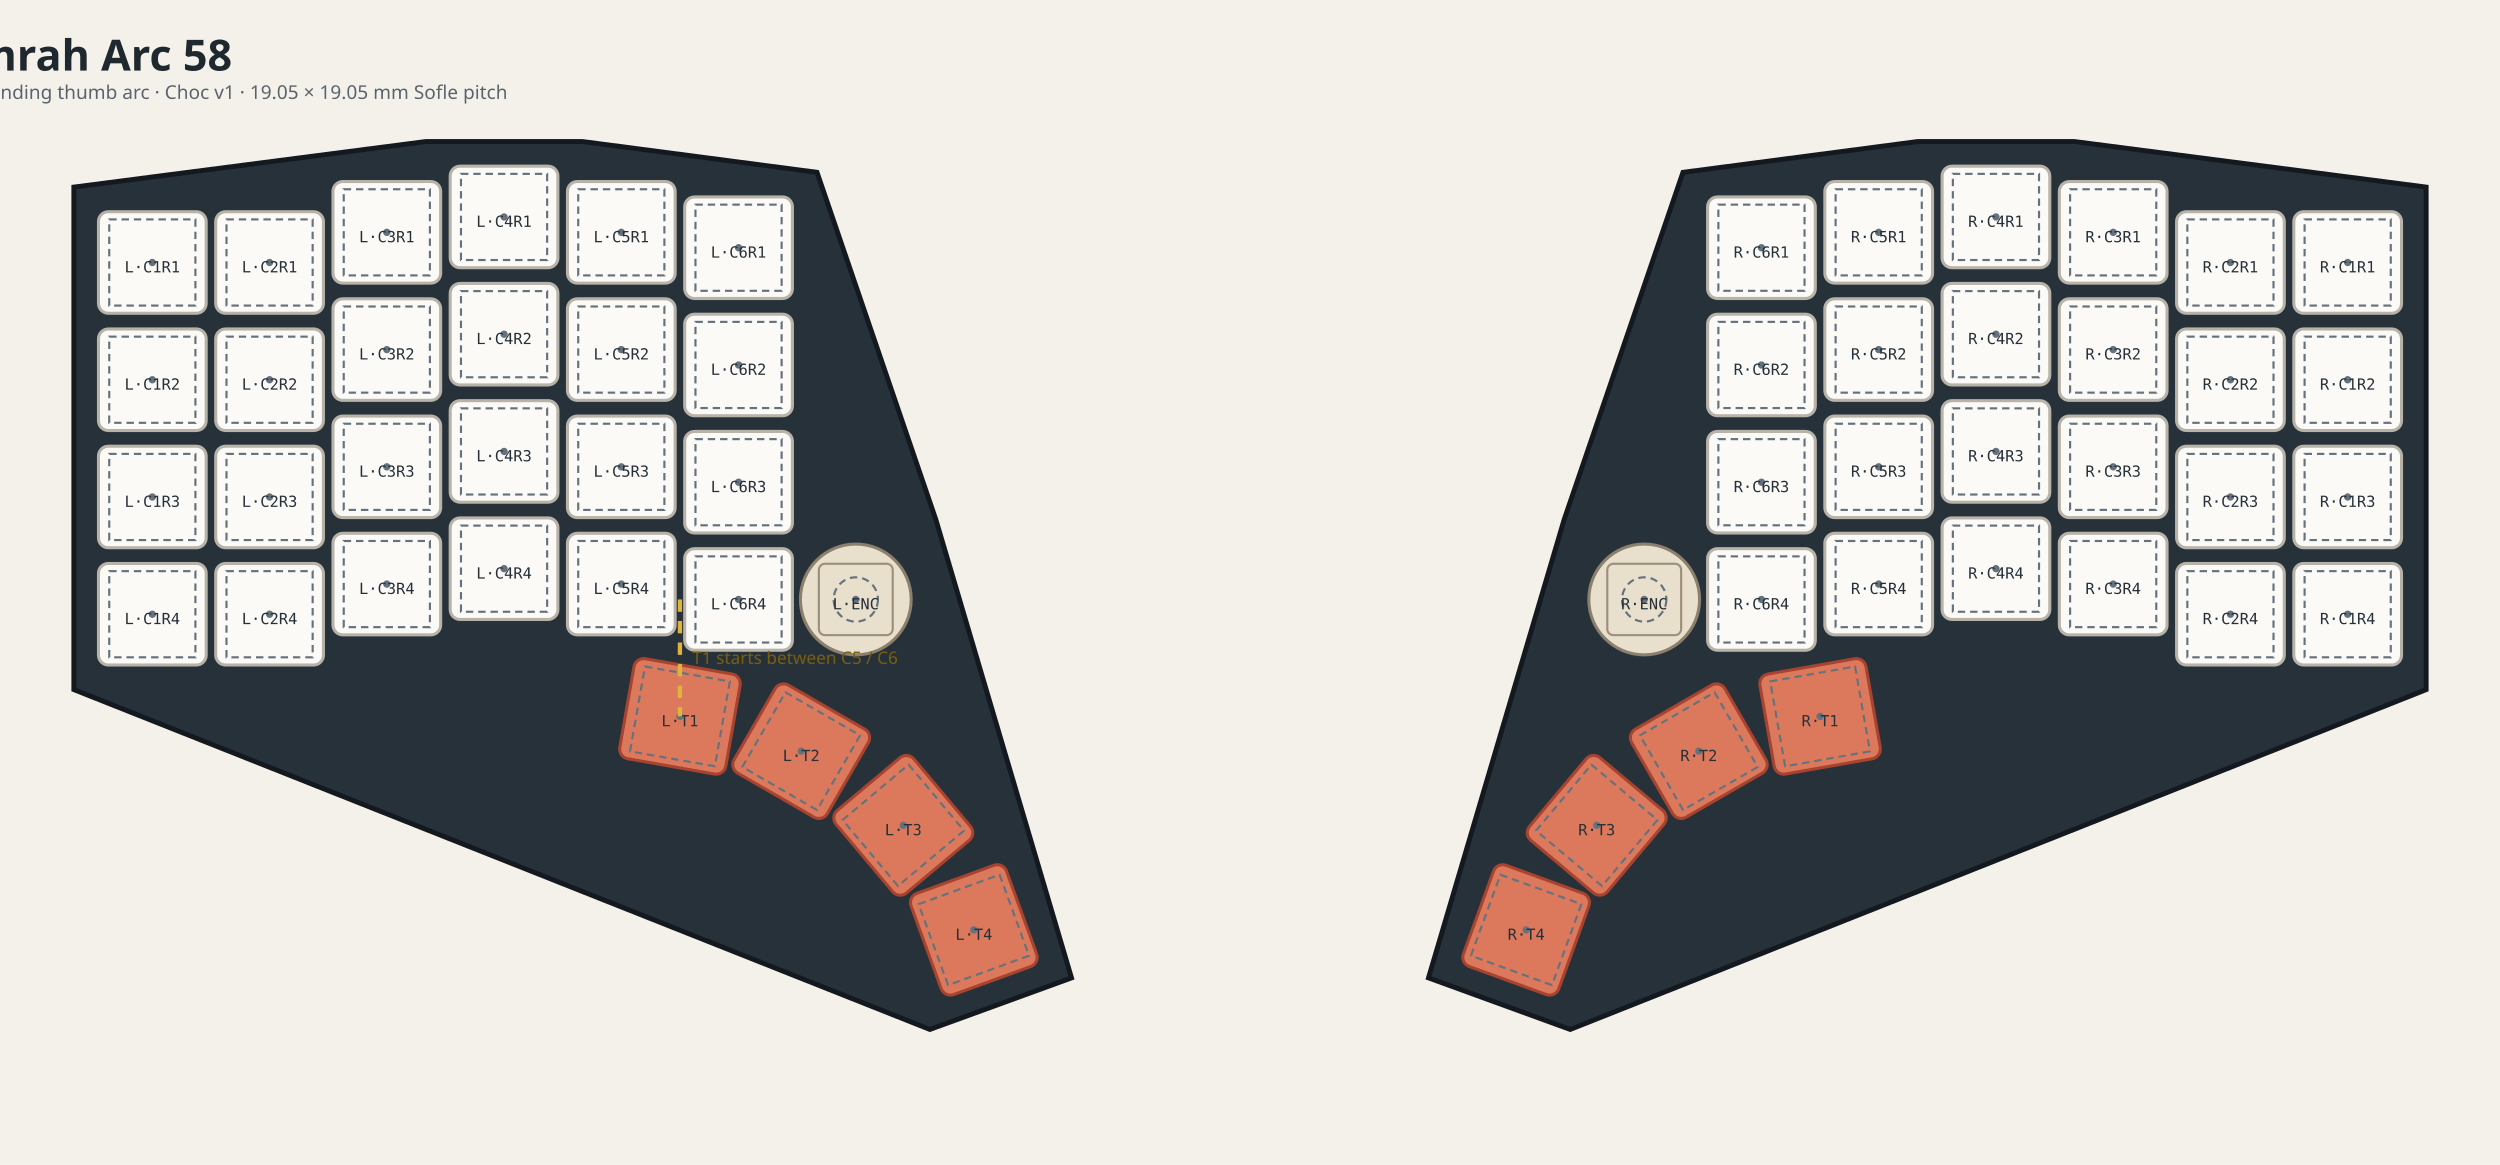
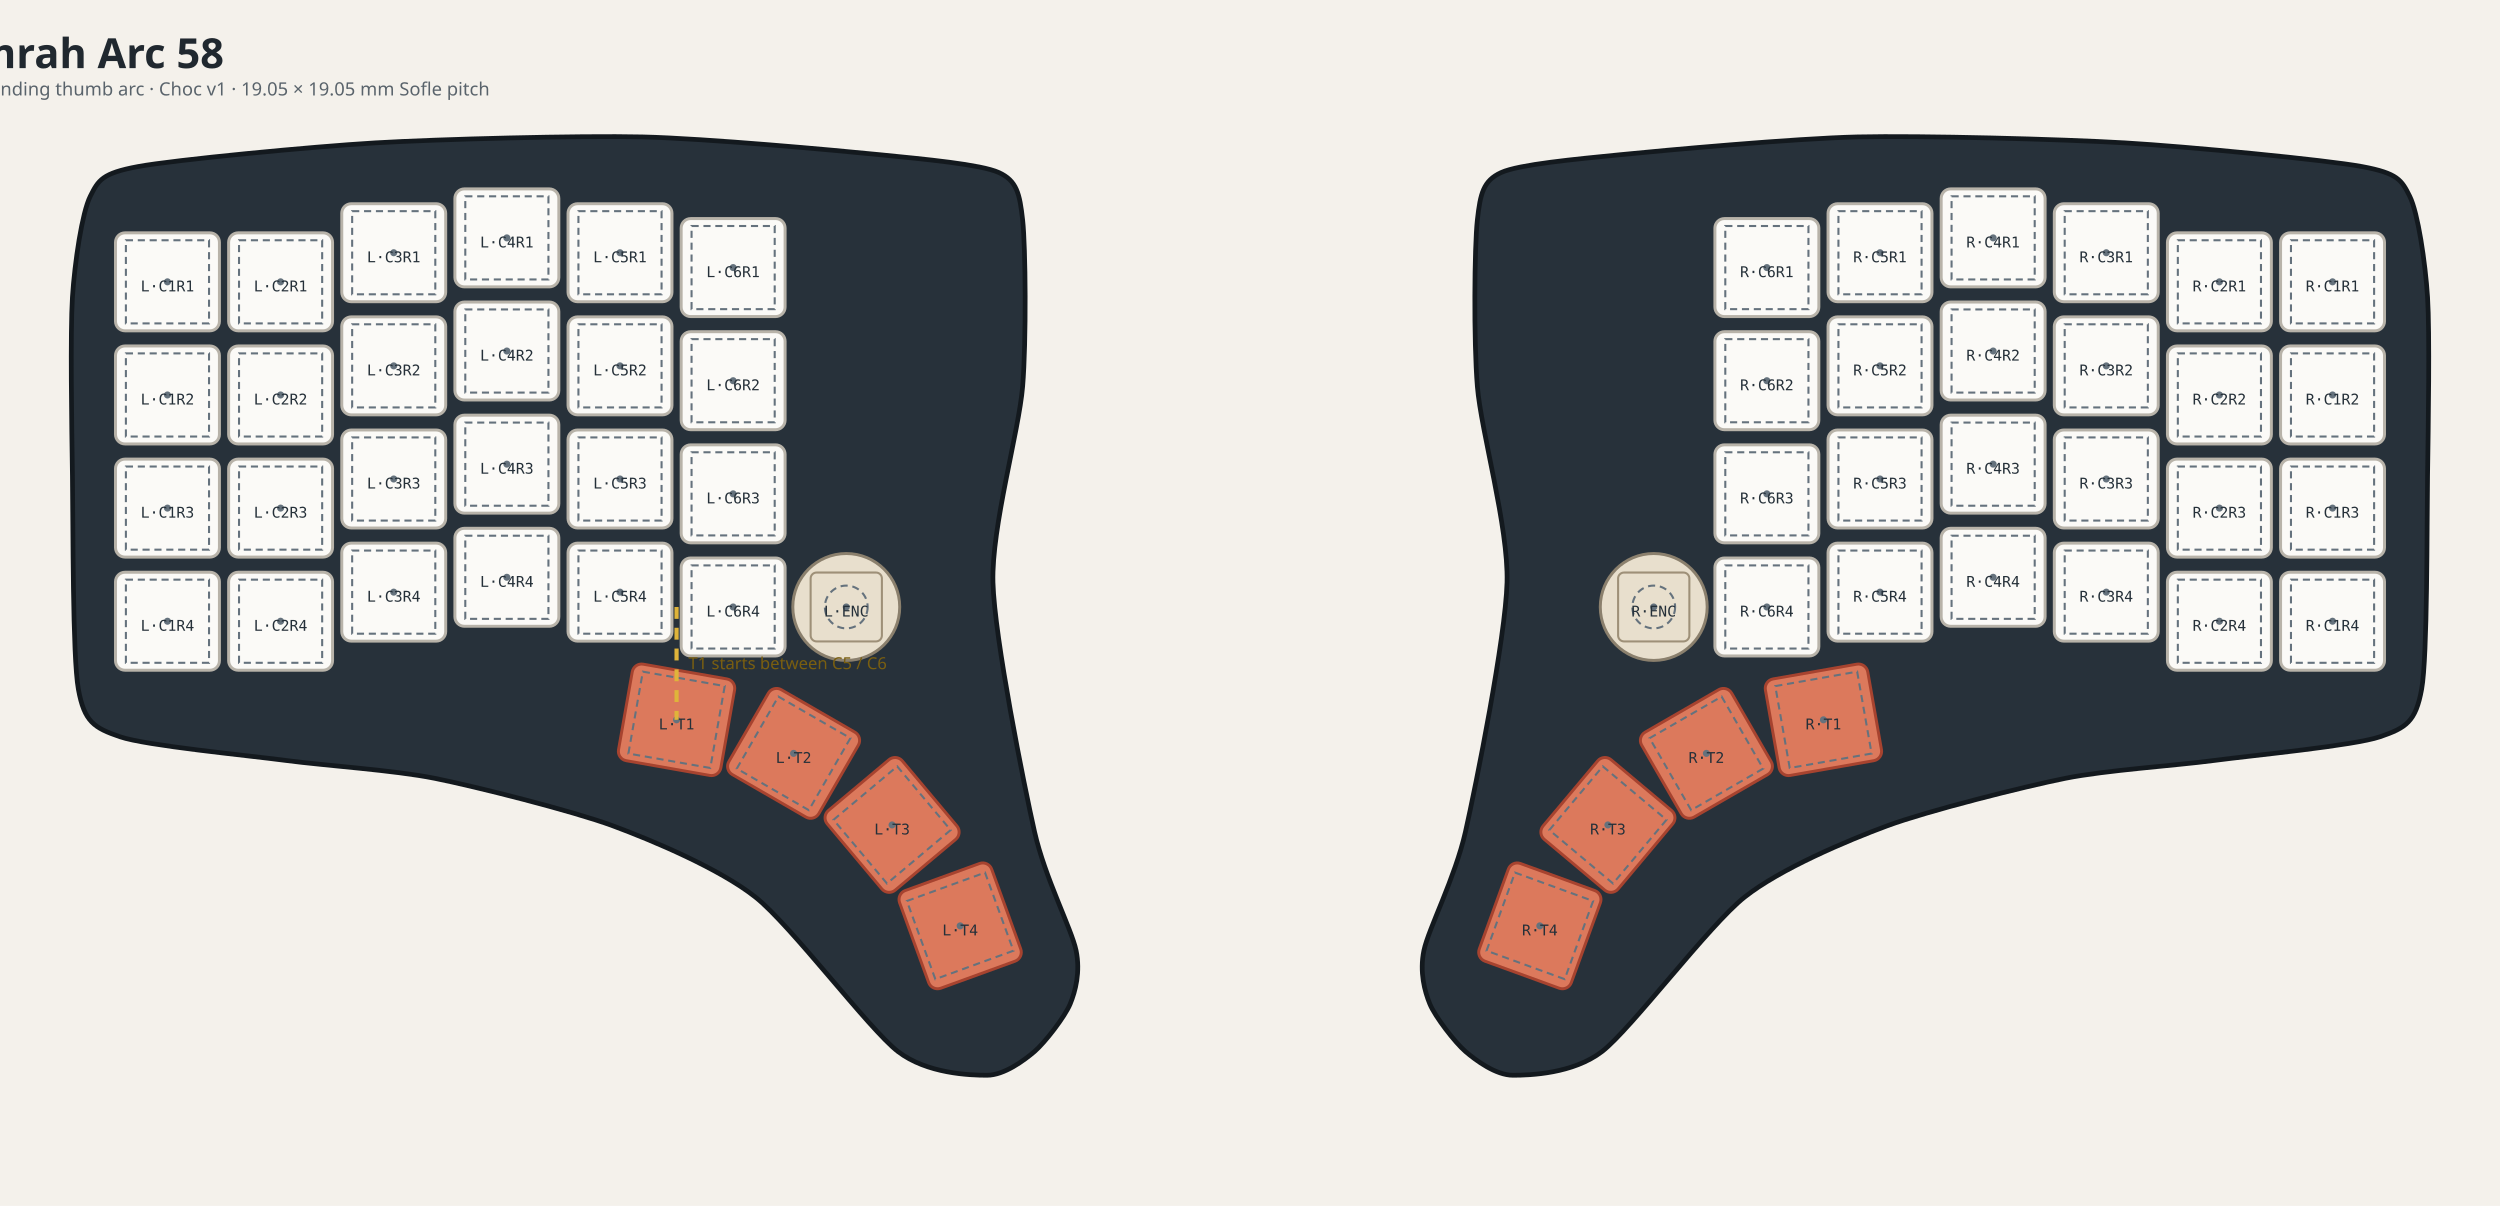
- <svg xmlns="http://www.w3.org/2000/svg" width="406.202mm" height="189.266mm" viewBox="0 0 406.202 189.266">
+ <svg xmlns="http://www.w3.org/2000/svg" width="420.962mm" height="203.056mm" viewBox="0 0 420.962 203.056">
  <style>
    :root { color-scheme: light; }
    .page { fill: #f4f1eb; }
    .plate { fill: #27313a; stroke: #13191e; stroke-width: 0.8; }
    .keycap { fill: #fbfaf7; stroke: #b8b3a9; stroke-width: 0.5; }
    .key--thumb .keycap { fill: #dc795c; stroke: #a7432f; }
    .encoder-knob { fill: #e8dfcd; stroke: #8b806d; stroke-width: 0.5; }
    .encoder-body { fill: none; stroke: #9e9078; stroke-width: 0.35; }
    .cutout { fill: none; stroke: #65727d; stroke-width: 0.35; stroke-dasharray: 1.2 0.8; }
    .center { fill: #65727d; }
    text { fill: #253039; font: 2.5px ui-monospace, SFMono-Regular, Menlo, monospace; text-anchor: middle; dominant-baseline: middle; }
    .title { fill: #20282f; font: 700 7px ui-sans-serif, system-ui, sans-serif; }
    .subtitle { fill: #59636b; font: 3.1px ui-sans-serif, system-ui, sans-serif; }
    .guide { stroke: #dfb43a; stroke-width: 0.7; stroke-dasharray: 2 1.5; fill: none; }
    .guide-label { fill: #795e10; font: 2.8px ui-sans-serif, system-ui, sans-serif; text-anchor: start; }
  </style>
  <rect class="page" width="100%" height="100%" />
  <text class="title" x="12" y="9">Hamrah Arc 58</text>
  <text class="subtitle" x="12" y="15">6×4 + clickable encoder + four-key descending thumb arc · Choc v1 · 19.05 × 19.05 mm Sofle pitch</text>
-   <polygon class="plate" points="12,30.4 69.15,23 94.65,23 132.75,28 152.05,84.4 174.101,158.887 151.079,167.266 12,112.05" />
-   <polygon class="plate" points="394.202,30.4 337.052,23 311.552,23 273.452,28 254.152,84.4 232.101,158.887 255.124,167.266 394.202,112.05" />
-   <g class="key key--matrix" transform="translate(24.75 42.65) rotate(0)">
+   <path class="plate" d="M 15.198 33.056 C 16.573 30.306 17.198 29.181 23.198 28.056 C 29.198 26.931 52.573 24.681 63.198 24.056 C 73.823 23.431 97.573 22.806 108.198 23.056 C 118.823 23.306 140.698 25.306 148.198 26.056 C 155.698 26.806 165.198 27.681 168.198 29.056 C 171.198 30.431 171.698 32.556 172.198 37.056 C 172.698 41.556 172.823 57.431 172.198 65.056 C 171.573 72.681 166.948 88.681 167.198 98.056 C 167.448 107.431 172.448 132.306 174.198 140.056 C 175.948 147.806 180.448 156.431 181.198 160.056 C 181.948 163.681 181.073 166.931 180.198 169.056 C 179.323 171.181 175.948 175.556 174.198 177.056 C 172.448 178.556 169.073 181.056 166.198 181.056 C 163.323 181.056 156.073 180.806 151.198 177.056 C 146.323 173.306 133.198 155.806 127.198 151.056 C 121.198 146.306 109.948 141.556 103.198 139.056 C 96.448 136.556 80.073 132.431 73.198 131.056 C 66.323 129.681 54.823 128.931 48.198 128.056 C 41.573 127.181 24.573 125.556 20.198 124.056 C 15.823 122.556 14.198 121.556 13.198 116.056 C 12.198 110.556 12.323 88.306 12.198 80.056 C 12.073 71.806 11.823 55.931 12.198 50.056 C 12.573 44.181 13.823 35.806 15.198 33.056 Z" />
+   <path class="plate" d="M 405.764 33.056 C 404.389 30.306 403.764 29.181 397.764 28.056 C 391.764 26.931 368.389 24.681 357.764 24.056 C 347.139 23.431 323.389 22.806 312.764 23.056 C 302.139 23.306 280.264 25.306 272.764 26.056 C 265.264 26.806 255.764 27.681 252.764 29.056 C 249.764 30.431 249.264 32.556 248.764 37.056 C 248.264 41.556 248.139 57.431 248.764 65.056 C 249.389 72.681 254.014 88.681 253.764 98.056 C 253.514 107.431 248.514 132.306 246.764 140.056 C 245.014 147.806 240.514 156.431 239.764 160.056 C 239.014 163.681 239.889 166.931 240.764 169.056 C 241.639 171.181 245.014 175.556 246.764 177.056 C 248.514 178.556 251.889 181.056 254.764 181.056 C 257.639 181.056 264.889 180.806 269.764 177.056 C 274.639 173.306 287.764 155.806 293.764 151.056 C 299.764 146.306 311.014 141.556 317.764 139.056 C 324.514 136.556 340.889 132.431 347.764 131.056 C 354.639 129.681 366.139 128.931 372.764 128.056 C 379.389 127.181 396.389 125.556 400.764 124.056 C 405.139 122.556 406.764 121.556 407.764 116.056 C 408.764 110.556 408.639 88.306 408.764 80.056 C 408.889 71.806 409.139 55.931 408.764 50.056 C 408.389 44.181 407.139 35.806 405.764 33.056 Z" />
+   <g class="key key--matrix" transform="translate(28.198 47.456) rotate(0)">
    <rect class="keycap" x="-8.75" y="-8.25" width="17.5" height="16.5" rx="1.6" />
    <rect class="cutout" x="-7" y="-7" width="14" height="14" />
    <circle class="center" r="0.6" />
    <text transform="rotate(0)" y="0.9">L·C1R1</text>
  </g>
-   <g class="key key--matrix" transform="translate(24.75 61.7) rotate(0)">
+   <g class="key key--matrix" transform="translate(28.198 66.506) rotate(0)">
    <rect class="keycap" x="-8.75" y="-8.25" width="17.5" height="16.5" rx="1.6" />
    <rect class="cutout" x="-7" y="-7" width="14" height="14" />
    <circle class="center" r="0.6" />
    <text transform="rotate(0)" y="0.9">L·C1R2</text>
  </g>
-   <g class="key key--matrix" transform="translate(24.75 80.75) rotate(0)">
+   <g class="key key--matrix" transform="translate(28.198 85.556) rotate(0)">
    <rect class="keycap" x="-8.75" y="-8.25" width="17.5" height="16.5" rx="1.6" />
    <rect class="cutout" x="-7" y="-7" width="14" height="14" />
    <circle class="center" r="0.6" />
    <text transform="rotate(0)" y="0.9">L·C1R3</text>
  </g>
-   <g class="key key--matrix" transform="translate(24.75 99.8) rotate(0)">
+   <g class="key key--matrix" transform="translate(28.198 104.606) rotate(0)">
    <rect class="keycap" x="-8.75" y="-8.25" width="17.5" height="16.5" rx="1.6" />
    <rect class="cutout" x="-7" y="-7" width="14" height="14" />
    <circle class="center" r="0.6" />
    <text transform="rotate(0)" y="0.9">L·C1R4</text>
  </g>
-   <g class="key key--matrix" transform="translate(43.8 42.65) rotate(0)">
+   <g class="key key--matrix" transform="translate(47.248 47.456) rotate(0)">
    <rect class="keycap" x="-8.75" y="-8.25" width="17.5" height="16.5" rx="1.6" />
    <rect class="cutout" x="-7" y="-7" width="14" height="14" />
    <circle class="center" r="0.6" />
    <text transform="rotate(0)" y="0.9">L·C2R1</text>
  </g>
-   <g class="key key--matrix" transform="translate(43.8 61.7) rotate(0)">
+   <g class="key key--matrix" transform="translate(47.248 66.506) rotate(0)">
    <rect class="keycap" x="-8.75" y="-8.25" width="17.5" height="16.5" rx="1.6" />
    <rect class="cutout" x="-7" y="-7" width="14" height="14" />
    <circle class="center" r="0.6" />
    <text transform="rotate(0)" y="0.9">L·C2R2</text>
  </g>
-   <g class="key key--matrix" transform="translate(43.8 80.75) rotate(0)">
+   <g class="key key--matrix" transform="translate(47.248 85.556) rotate(0)">
    <rect class="keycap" x="-8.75" y="-8.25" width="17.5" height="16.5" rx="1.6" />
    <rect class="cutout" x="-7" y="-7" width="14" height="14" />
    <circle class="center" r="0.6" />
    <text transform="rotate(0)" y="0.9">L·C2R3</text>
  </g>
-   <g class="key key--matrix" transform="translate(43.8 99.8) rotate(0)">
+   <g class="key key--matrix" transform="translate(47.248 104.606) rotate(0)">
    <rect class="keycap" x="-8.75" y="-8.25" width="17.5" height="16.5" rx="1.6" />
    <rect class="cutout" x="-7" y="-7" width="14" height="14" />
    <circle class="center" r="0.6" />
    <text transform="rotate(0)" y="0.9">L·C2R4</text>
  </g>
-   <g class="key key--matrix" transform="translate(62.85 37.75) rotate(0)">
+   <g class="key key--matrix" transform="translate(66.298 42.556) rotate(0)">
    <rect class="keycap" x="-8.75" y="-8.25" width="17.5" height="16.5" rx="1.6" />
    <rect class="cutout" x="-7" y="-7" width="14" height="14" />
    <circle class="center" r="0.6" />
    <text transform="rotate(0)" y="0.9">L·C3R1</text>
  </g>
-   <g class="key key--matrix" transform="translate(62.85 56.8) rotate(0)">
+   <g class="key key--matrix" transform="translate(66.298 61.606) rotate(0)">
    <rect class="keycap" x="-8.75" y="-8.25" width="17.5" height="16.5" rx="1.6" />
    <rect class="cutout" x="-7" y="-7" width="14" height="14" />
    <circle class="center" r="0.6" />
    <text transform="rotate(0)" y="0.9">L·C3R2</text>
  </g>
-   <g class="key key--matrix" transform="translate(62.85 75.85) rotate(0)">
+   <g class="key key--matrix" transform="translate(66.298 80.656) rotate(0)">
    <rect class="keycap" x="-8.75" y="-8.25" width="17.5" height="16.5" rx="1.6" />
    <rect class="cutout" x="-7" y="-7" width="14" height="14" />
    <circle class="center" r="0.6" />
    <text transform="rotate(0)" y="0.9">L·C3R3</text>
  </g>
-   <g class="key key--matrix" transform="translate(62.85 94.9) rotate(0)">
+   <g class="key key--matrix" transform="translate(66.298 99.706) rotate(0)">
    <rect class="keycap" x="-8.75" y="-8.25" width="17.5" height="16.5" rx="1.6" />
    <rect class="cutout" x="-7" y="-7" width="14" height="14" />
    <circle class="center" r="0.6" />
    <text transform="rotate(0)" y="0.9">L·C3R4</text>
  </g>
-   <g class="key key--matrix" transform="translate(81.9 35.25) rotate(0)">
+   <g class="key key--matrix" transform="translate(85.348 40.056) rotate(0)">
    <rect class="keycap" x="-8.75" y="-8.25" width="17.5" height="16.5" rx="1.6" />
    <rect class="cutout" x="-7" y="-7" width="14" height="14" />
    <circle class="center" r="0.6" />
    <text transform="rotate(0)" y="0.9">L·C4R1</text>
  </g>
-   <g class="key key--matrix" transform="translate(81.9 54.3) rotate(0)">
+   <g class="key key--matrix" transform="translate(85.348 59.106) rotate(0)">
    <rect class="keycap" x="-8.75" y="-8.25" width="17.5" height="16.5" rx="1.6" />
    <rect class="cutout" x="-7" y="-7" width="14" height="14" />
    <circle class="center" r="0.6" />
    <text transform="rotate(0)" y="0.9">L·C4R2</text>
  </g>
-   <g class="key key--matrix" transform="translate(81.9 73.35) rotate(0)">
+   <g class="key key--matrix" transform="translate(85.348 78.156) rotate(0)">
    <rect class="keycap" x="-8.75" y="-8.25" width="17.5" height="16.5" rx="1.6" />
    <rect class="cutout" x="-7" y="-7" width="14" height="14" />
    <circle class="center" r="0.6" />
    <text transform="rotate(0)" y="0.9">L·C4R3</text>
  </g>
-   <g class="key key--matrix" transform="translate(81.9 92.4) rotate(0)">
+   <g class="key key--matrix" transform="translate(85.348 97.206) rotate(0)">
    <rect class="keycap" x="-8.75" y="-8.25" width="17.5" height="16.5" rx="1.6" />
    <rect class="cutout" x="-7" y="-7" width="14" height="14" />
    <circle class="center" r="0.6" />
    <text transform="rotate(0)" y="0.9">L·C4R4</text>
  </g>
-   <g class="key key--matrix" transform="translate(100.95 37.75) rotate(0)">
+   <g class="key key--matrix" transform="translate(104.398 42.556) rotate(0)">
    <rect class="keycap" x="-8.75" y="-8.25" width="17.5" height="16.5" rx="1.6" />
    <rect class="cutout" x="-7" y="-7" width="14" height="14" />
    <circle class="center" r="0.6" />
    <text transform="rotate(0)" y="0.9">L·C5R1</text>
  </g>
-   <g class="key key--matrix" transform="translate(100.95 56.8) rotate(0)">
+   <g class="key key--matrix" transform="translate(104.398 61.606) rotate(0)">
    <rect class="keycap" x="-8.75" y="-8.25" width="17.5" height="16.5" rx="1.6" />
    <rect class="cutout" x="-7" y="-7" width="14" height="14" />
    <circle class="center" r="0.6" />
    <text transform="rotate(0)" y="0.9">L·C5R2</text>
  </g>
-   <g class="key key--matrix" transform="translate(100.95 75.85) rotate(0)">
+   <g class="key key--matrix" transform="translate(104.398 80.656) rotate(0)">
    <rect class="keycap" x="-8.75" y="-8.25" width="17.5" height="16.5" rx="1.6" />
    <rect class="cutout" x="-7" y="-7" width="14" height="14" />
    <circle class="center" r="0.6" />
    <text transform="rotate(0)" y="0.9">L·C5R3</text>
  </g>
-   <g class="key key--matrix" transform="translate(100.95 94.9) rotate(0)">
+   <g class="key key--matrix" transform="translate(104.398 99.706) rotate(0)">
    <rect class="keycap" x="-8.75" y="-8.25" width="17.5" height="16.5" rx="1.6" />
    <rect class="cutout" x="-7" y="-7" width="14" height="14" />
    <circle class="center" r="0.6" />
    <text transform="rotate(0)" y="0.9">L·C5R4</text>
  </g>
-   <g class="key key--matrix" transform="translate(120 40.25) rotate(0)">
+   <g class="key key--matrix" transform="translate(123.448 45.056) rotate(0)">
    <rect class="keycap" x="-8.75" y="-8.25" width="17.5" height="16.5" rx="1.6" />
    <rect class="cutout" x="-7" y="-7" width="14" height="14" />
    <circle class="center" r="0.6" />
    <text transform="rotate(0)" y="0.9">L·C6R1</text>
  </g>
-   <g class="key key--matrix" transform="translate(120 59.3) rotate(0)">
+   <g class="key key--matrix" transform="translate(123.448 64.106) rotate(0)">
    <rect class="keycap" x="-8.75" y="-8.25" width="17.5" height="16.5" rx="1.6" />
    <rect class="cutout" x="-7" y="-7" width="14" height="14" />
    <circle class="center" r="0.6" />
    <text transform="rotate(0)" y="0.9">L·C6R2</text>
  </g>
-   <g class="key key--matrix" transform="translate(120 78.35) rotate(0)">
+   <g class="key key--matrix" transform="translate(123.448 83.156) rotate(0)">
    <rect class="keycap" x="-8.75" y="-8.25" width="17.5" height="16.5" rx="1.6" />
    <rect class="cutout" x="-7" y="-7" width="14" height="14" />
    <circle class="center" r="0.6" />
    <text transform="rotate(0)" y="0.9">L·C6R3</text>
  </g>
-   <g class="key key--matrix" transform="translate(120 97.4) rotate(0)">
+   <g class="key key--matrix" transform="translate(123.448 102.206) rotate(0)">
    <rect class="keycap" x="-8.75" y="-8.25" width="17.5" height="16.5" rx="1.6" />
    <rect class="cutout" x="-7" y="-7" width="14" height="14" />
    <circle class="center" r="0.6" />
    <text transform="rotate(0)" y="0.9">L·C6R4</text>
  </g>
-   <g class="key key--encoder" transform="translate(139.05 97.4)">
+   <g class="key key--encoder" transform="translate(142.498 102.206)">
    <circle class="encoder-knob" r="9" />
    <rect class="encoder-body" x="-6" y="-5.8" width="12" height="11.6" rx="1" />
    <circle class="cutout" r="3.6" />
    <circle class="center" r="0.6" />
    <text y="0.9">L·ENC</text>
  </g>
-   <g class="key key--thumb" transform="translate(110.475 116.4) rotate(10)">
+   <g class="key key--thumb" transform="translate(113.923 121.206) rotate(10)">
    <rect class="keycap" x="-8.75" y="-8.25" width="17.5" height="16.5" rx="1.6" />
    <rect class="cutout" x="-7" y="-7" width="14" height="14" />
    <circle class="center" r="0.6" />
    <text transform="rotate(-10)" y="0.9">L·T1</text>
  </g>
-   <g class="key key--thumb" transform="translate(130.181 122.051) rotate(30)">
+   <g class="key key--thumb" transform="translate(133.629 126.857) rotate(30)">
    <rect class="keycap" x="-8.75" y="-8.25" width="17.5" height="16.5" rx="1.6" />
    <rect class="cutout" x="-7" y="-7" width="14" height="14" />
    <circle class="center" r="0.6" />
    <text transform="rotate(-30)" y="0.9">L·T2</text>
  </g>
-   <g class="key key--thumb" transform="translate(146.766 134.1) rotate(50)">
+   <g class="key key--thumb" transform="translate(150.213 138.906) rotate(50)">
    <rect class="keycap" x="-8.75" y="-8.25" width="17.5" height="16.5" rx="1.6" />
    <rect class="cutout" x="-7" y="-7" width="14" height="14" />
    <circle class="center" r="0.6" />
    <text transform="rotate(-50)" y="0.9">L·T3</text>
  </g>
-   <g class="key key--thumb" transform="translate(158.229 151.095) rotate(70)">
+   <g class="key key--thumb" transform="translate(161.677 155.902) rotate(70)">
    <rect class="keycap" x="-8.75" y="-8.25" width="17.5" height="16.5" rx="1.6" />
    <rect class="cutout" x="-7" y="-7" width="14" height="14" />
    <circle class="center" r="0.6" />
    <text transform="rotate(-70)" y="0.9">L·T4</text>
  </g>
-   <g class="key key--matrix" transform="translate(381.452 42.65) rotate(0)">
+   <g class="key key--matrix" transform="translate(392.764 47.456) rotate(0)">
    <rect class="keycap" x="-8.75" y="-8.25" width="17.5" height="16.5" rx="1.6" />
    <rect class="cutout" x="-7" y="-7" width="14" height="14" />
    <circle class="center" r="0.6" />
    <text transform="rotate(0)" y="0.9">R·C1R1</text>
  </g>
-   <g class="key key--matrix" transform="translate(381.452 61.7) rotate(0)">
+   <g class="key key--matrix" transform="translate(392.764 66.506) rotate(0)">
    <rect class="keycap" x="-8.75" y="-8.25" width="17.5" height="16.5" rx="1.6" />
    <rect class="cutout" x="-7" y="-7" width="14" height="14" />
    <circle class="center" r="0.6" />
    <text transform="rotate(0)" y="0.9">R·C1R2</text>
  </g>
-   <g class="key key--matrix" transform="translate(381.452 80.75) rotate(0)">
+   <g class="key key--matrix" transform="translate(392.764 85.556) rotate(0)">
    <rect class="keycap" x="-8.75" y="-8.25" width="17.5" height="16.5" rx="1.6" />
    <rect class="cutout" x="-7" y="-7" width="14" height="14" />
    <circle class="center" r="0.6" />
    <text transform="rotate(0)" y="0.9">R·C1R3</text>
  </g>
-   <g class="key key--matrix" transform="translate(381.452 99.8) rotate(0)">
+   <g class="key key--matrix" transform="translate(392.764 104.606) rotate(0)">
    <rect class="keycap" x="-8.75" y="-8.25" width="17.5" height="16.5" rx="1.6" />
    <rect class="cutout" x="-7" y="-7" width="14" height="14" />
    <circle class="center" r="0.6" />
    <text transform="rotate(0)" y="0.9">R·C1R4</text>
  </g>
-   <g class="key key--matrix" transform="translate(362.402 42.65) rotate(0)">
+   <g class="key key--matrix" transform="translate(373.714 47.456) rotate(0)">
    <rect class="keycap" x="-8.75" y="-8.25" width="17.5" height="16.5" rx="1.6" />
    <rect class="cutout" x="-7" y="-7" width="14" height="14" />
    <circle class="center" r="0.6" />
    <text transform="rotate(0)" y="0.9">R·C2R1</text>
  </g>
-   <g class="key key--matrix" transform="translate(362.402 61.7) rotate(0)">
+   <g class="key key--matrix" transform="translate(373.714 66.506) rotate(0)">
    <rect class="keycap" x="-8.75" y="-8.25" width="17.5" height="16.5" rx="1.6" />
    <rect class="cutout" x="-7" y="-7" width="14" height="14" />
    <circle class="center" r="0.6" />
    <text transform="rotate(0)" y="0.9">R·C2R2</text>
  </g>
-   <g class="key key--matrix" transform="translate(362.402 80.75) rotate(0)">
+   <g class="key key--matrix" transform="translate(373.714 85.556) rotate(0)">
    <rect class="keycap" x="-8.75" y="-8.25" width="17.5" height="16.5" rx="1.6" />
    <rect class="cutout" x="-7" y="-7" width="14" height="14" />
    <circle class="center" r="0.6" />
    <text transform="rotate(0)" y="0.9">R·C2R3</text>
  </g>
-   <g class="key key--matrix" transform="translate(362.402 99.8) rotate(0)">
+   <g class="key key--matrix" transform="translate(373.714 104.606) rotate(0)">
    <rect class="keycap" x="-8.75" y="-8.25" width="17.5" height="16.5" rx="1.6" />
    <rect class="cutout" x="-7" y="-7" width="14" height="14" />
    <circle class="center" r="0.6" />
    <text transform="rotate(0)" y="0.9">R·C2R4</text>
  </g>
-   <g class="key key--matrix" transform="translate(343.352 37.75) rotate(0)">
+   <g class="key key--matrix" transform="translate(354.664 42.556) rotate(0)">
    <rect class="keycap" x="-8.75" y="-8.25" width="17.5" height="16.5" rx="1.6" />
    <rect class="cutout" x="-7" y="-7" width="14" height="14" />
    <circle class="center" r="0.6" />
    <text transform="rotate(0)" y="0.9">R·C3R1</text>
  </g>
-   <g class="key key--matrix" transform="translate(343.352 56.8) rotate(0)">
+   <g class="key key--matrix" transform="translate(354.664 61.606) rotate(0)">
    <rect class="keycap" x="-8.75" y="-8.25" width="17.5" height="16.5" rx="1.6" />
    <rect class="cutout" x="-7" y="-7" width="14" height="14" />
    <circle class="center" r="0.6" />
    <text transform="rotate(0)" y="0.9">R·C3R2</text>
  </g>
-   <g class="key key--matrix" transform="translate(343.352 75.85) rotate(0)">
+   <g class="key key--matrix" transform="translate(354.664 80.656) rotate(0)">
    <rect class="keycap" x="-8.75" y="-8.25" width="17.5" height="16.5" rx="1.6" />
    <rect class="cutout" x="-7" y="-7" width="14" height="14" />
    <circle class="center" r="0.6" />
    <text transform="rotate(0)" y="0.9">R·C3R3</text>
  </g>
-   <g class="key key--matrix" transform="translate(343.352 94.9) rotate(0)">
+   <g class="key key--matrix" transform="translate(354.664 99.706) rotate(0)">
    <rect class="keycap" x="-8.75" y="-8.25" width="17.5" height="16.5" rx="1.6" />
    <rect class="cutout" x="-7" y="-7" width="14" height="14" />
    <circle class="center" r="0.6" />
    <text transform="rotate(0)" y="0.9">R·C3R4</text>
  </g>
-   <g class="key key--matrix" transform="translate(324.302 35.25) rotate(0)">
+   <g class="key key--matrix" transform="translate(335.614 40.056) rotate(0)">
    <rect class="keycap" x="-8.75" y="-8.25" width="17.5" height="16.5" rx="1.6" />
    <rect class="cutout" x="-7" y="-7" width="14" height="14" />
    <circle class="center" r="0.6" />
    <text transform="rotate(0)" y="0.9">R·C4R1</text>
  </g>
-   <g class="key key--matrix" transform="translate(324.302 54.3) rotate(0)">
+   <g class="key key--matrix" transform="translate(335.614 59.106) rotate(0)">
    <rect class="keycap" x="-8.75" y="-8.25" width="17.5" height="16.5" rx="1.6" />
    <rect class="cutout" x="-7" y="-7" width="14" height="14" />
    <circle class="center" r="0.6" />
    <text transform="rotate(0)" y="0.9">R·C4R2</text>
  </g>
-   <g class="key key--matrix" transform="translate(324.302 73.35) rotate(0)">
+   <g class="key key--matrix" transform="translate(335.614 78.156) rotate(0)">
    <rect class="keycap" x="-8.75" y="-8.25" width="17.5" height="16.5" rx="1.6" />
    <rect class="cutout" x="-7" y="-7" width="14" height="14" />
    <circle class="center" r="0.6" />
    <text transform="rotate(0)" y="0.9">R·C4R3</text>
  </g>
-   <g class="key key--matrix" transform="translate(324.302 92.4) rotate(0)">
+   <g class="key key--matrix" transform="translate(335.614 97.206) rotate(0)">
    <rect class="keycap" x="-8.75" y="-8.25" width="17.5" height="16.5" rx="1.6" />
    <rect class="cutout" x="-7" y="-7" width="14" height="14" />
    <circle class="center" r="0.6" />
    <text transform="rotate(0)" y="0.9">R·C4R4</text>
  </g>
-   <g class="key key--matrix" transform="translate(305.252 37.75) rotate(0)">
+   <g class="key key--matrix" transform="translate(316.564 42.556) rotate(0)">
    <rect class="keycap" x="-8.75" y="-8.25" width="17.5" height="16.5" rx="1.6" />
    <rect class="cutout" x="-7" y="-7" width="14" height="14" />
    <circle class="center" r="0.6" />
    <text transform="rotate(0)" y="0.9">R·C5R1</text>
  </g>
-   <g class="key key--matrix" transform="translate(305.252 56.8) rotate(0)">
+   <g class="key key--matrix" transform="translate(316.564 61.606) rotate(0)">
    <rect class="keycap" x="-8.75" y="-8.25" width="17.5" height="16.5" rx="1.6" />
    <rect class="cutout" x="-7" y="-7" width="14" height="14" />
    <circle class="center" r="0.6" />
    <text transform="rotate(0)" y="0.9">R·C5R2</text>
  </g>
-   <g class="key key--matrix" transform="translate(305.252 75.85) rotate(0)">
+   <g class="key key--matrix" transform="translate(316.564 80.656) rotate(0)">
    <rect class="keycap" x="-8.75" y="-8.25" width="17.5" height="16.5" rx="1.6" />
    <rect class="cutout" x="-7" y="-7" width="14" height="14" />
    <circle class="center" r="0.6" />
    <text transform="rotate(0)" y="0.9">R·C5R3</text>
  </g>
-   <g class="key key--matrix" transform="translate(305.252 94.9) rotate(0)">
+   <g class="key key--matrix" transform="translate(316.564 99.706) rotate(0)">
    <rect class="keycap" x="-8.75" y="-8.25" width="17.5" height="16.5" rx="1.6" />
    <rect class="cutout" x="-7" y="-7" width="14" height="14" />
    <circle class="center" r="0.6" />
    <text transform="rotate(0)" y="0.9">R·C5R4</text>
  </g>
-   <g class="key key--matrix" transform="translate(286.202 40.25) rotate(0)">
+   <g class="key key--matrix" transform="translate(297.514 45.056) rotate(0)">
    <rect class="keycap" x="-8.75" y="-8.25" width="17.5" height="16.5" rx="1.6" />
    <rect class="cutout" x="-7" y="-7" width="14" height="14" />
    <circle class="center" r="0.6" />
    <text transform="rotate(0)" y="0.9">R·C6R1</text>
  </g>
-   <g class="key key--matrix" transform="translate(286.202 59.3) rotate(0)">
+   <g class="key key--matrix" transform="translate(297.514 64.106) rotate(0)">
    <rect class="keycap" x="-8.75" y="-8.25" width="17.5" height="16.5" rx="1.6" />
    <rect class="cutout" x="-7" y="-7" width="14" height="14" />
    <circle class="center" r="0.6" />
    <text transform="rotate(0)" y="0.9">R·C6R2</text>
  </g>
-   <g class="key key--matrix" transform="translate(286.202 78.35) rotate(0)">
+   <g class="key key--matrix" transform="translate(297.514 83.156) rotate(0)">
    <rect class="keycap" x="-8.75" y="-8.25" width="17.5" height="16.5" rx="1.6" />
    <rect class="cutout" x="-7" y="-7" width="14" height="14" />
    <circle class="center" r="0.6" />
    <text transform="rotate(0)" y="0.9">R·C6R3</text>
  </g>
-   <g class="key key--matrix" transform="translate(286.202 97.4) rotate(0)">
+   <g class="key key--matrix" transform="translate(297.514 102.206) rotate(0)">
    <rect class="keycap" x="-8.75" y="-8.25" width="17.5" height="16.5" rx="1.6" />
    <rect class="cutout" x="-7" y="-7" width="14" height="14" />
    <circle class="center" r="0.6" />
    <text transform="rotate(0)" y="0.9">R·C6R4</text>
  </g>
-   <g class="key key--encoder" transform="translate(267.152 97.4)">
+   <g class="key key--encoder" transform="translate(278.464 102.206)">
    <circle class="encoder-knob" r="9" />
    <rect class="encoder-body" x="-6" y="-5.8" width="12" height="11.6" rx="1" />
    <circle class="cutout" r="3.6" />
    <circle class="center" r="0.6" />
    <text y="0.9">R·ENC</text>
  </g>
-   <g class="key key--thumb" transform="translate(295.727 116.4) rotate(-10)">
+   <g class="key key--thumb" transform="translate(307.039 121.206) rotate(-10)">
    <rect class="keycap" x="-8.75" y="-8.25" width="17.5" height="16.5" rx="1.6" />
    <rect class="cutout" x="-7" y="-7" width="14" height="14" />
    <circle class="center" r="0.6" />
    <text transform="rotate(10)" y="0.9">R·T1</text>
  </g>
-   <g class="key key--thumb" transform="translate(276.021 122.051) rotate(-30)">
+   <g class="key key--thumb" transform="translate(287.333 126.857) rotate(-30)">
    <rect class="keycap" x="-8.75" y="-8.25" width="17.5" height="16.5" rx="1.6" />
    <rect class="cutout" x="-7" y="-7" width="14" height="14" />
    <circle class="center" r="0.6" />
    <text transform="rotate(30)" y="0.9">R·T2</text>
  </g>
-   <g class="key key--thumb" transform="translate(259.437 134.1) rotate(-50)">
+   <g class="key key--thumb" transform="translate(270.748 138.906) rotate(-50)">
    <rect class="keycap" x="-8.75" y="-8.25" width="17.5" height="16.5" rx="1.6" />
    <rect class="cutout" x="-7" y="-7" width="14" height="14" />
    <circle class="center" r="0.6" />
    <text transform="rotate(50)" y="0.9">R·T3</text>
  </g>
-   <g class="key key--thumb" transform="translate(247.973 151.095) rotate(-70)">
+   <g class="key key--thumb" transform="translate(259.285 155.902) rotate(-70)">
    <rect class="keycap" x="-8.75" y="-8.25" width="17.5" height="16.5" rx="1.6" />
    <rect class="cutout" x="-7" y="-7" width="14" height="14" />
    <circle class="center" r="0.6" />
    <text transform="rotate(70)" y="0.9">R·T4</text>
  </g>
-   <path class="guide" d="M 110.475 97.4 L 110.475 116.4" />
-   <text class="guide-label" x="112.475" y="106.9">T1 starts between C5 / C6</text>
+   <path class="guide" d="M 113.923 102.206 L 113.923 121.206" />
+   <text class="guide-label" x="115.923" y="111.706">T1 starts between C5 / C6</text>
</svg>
